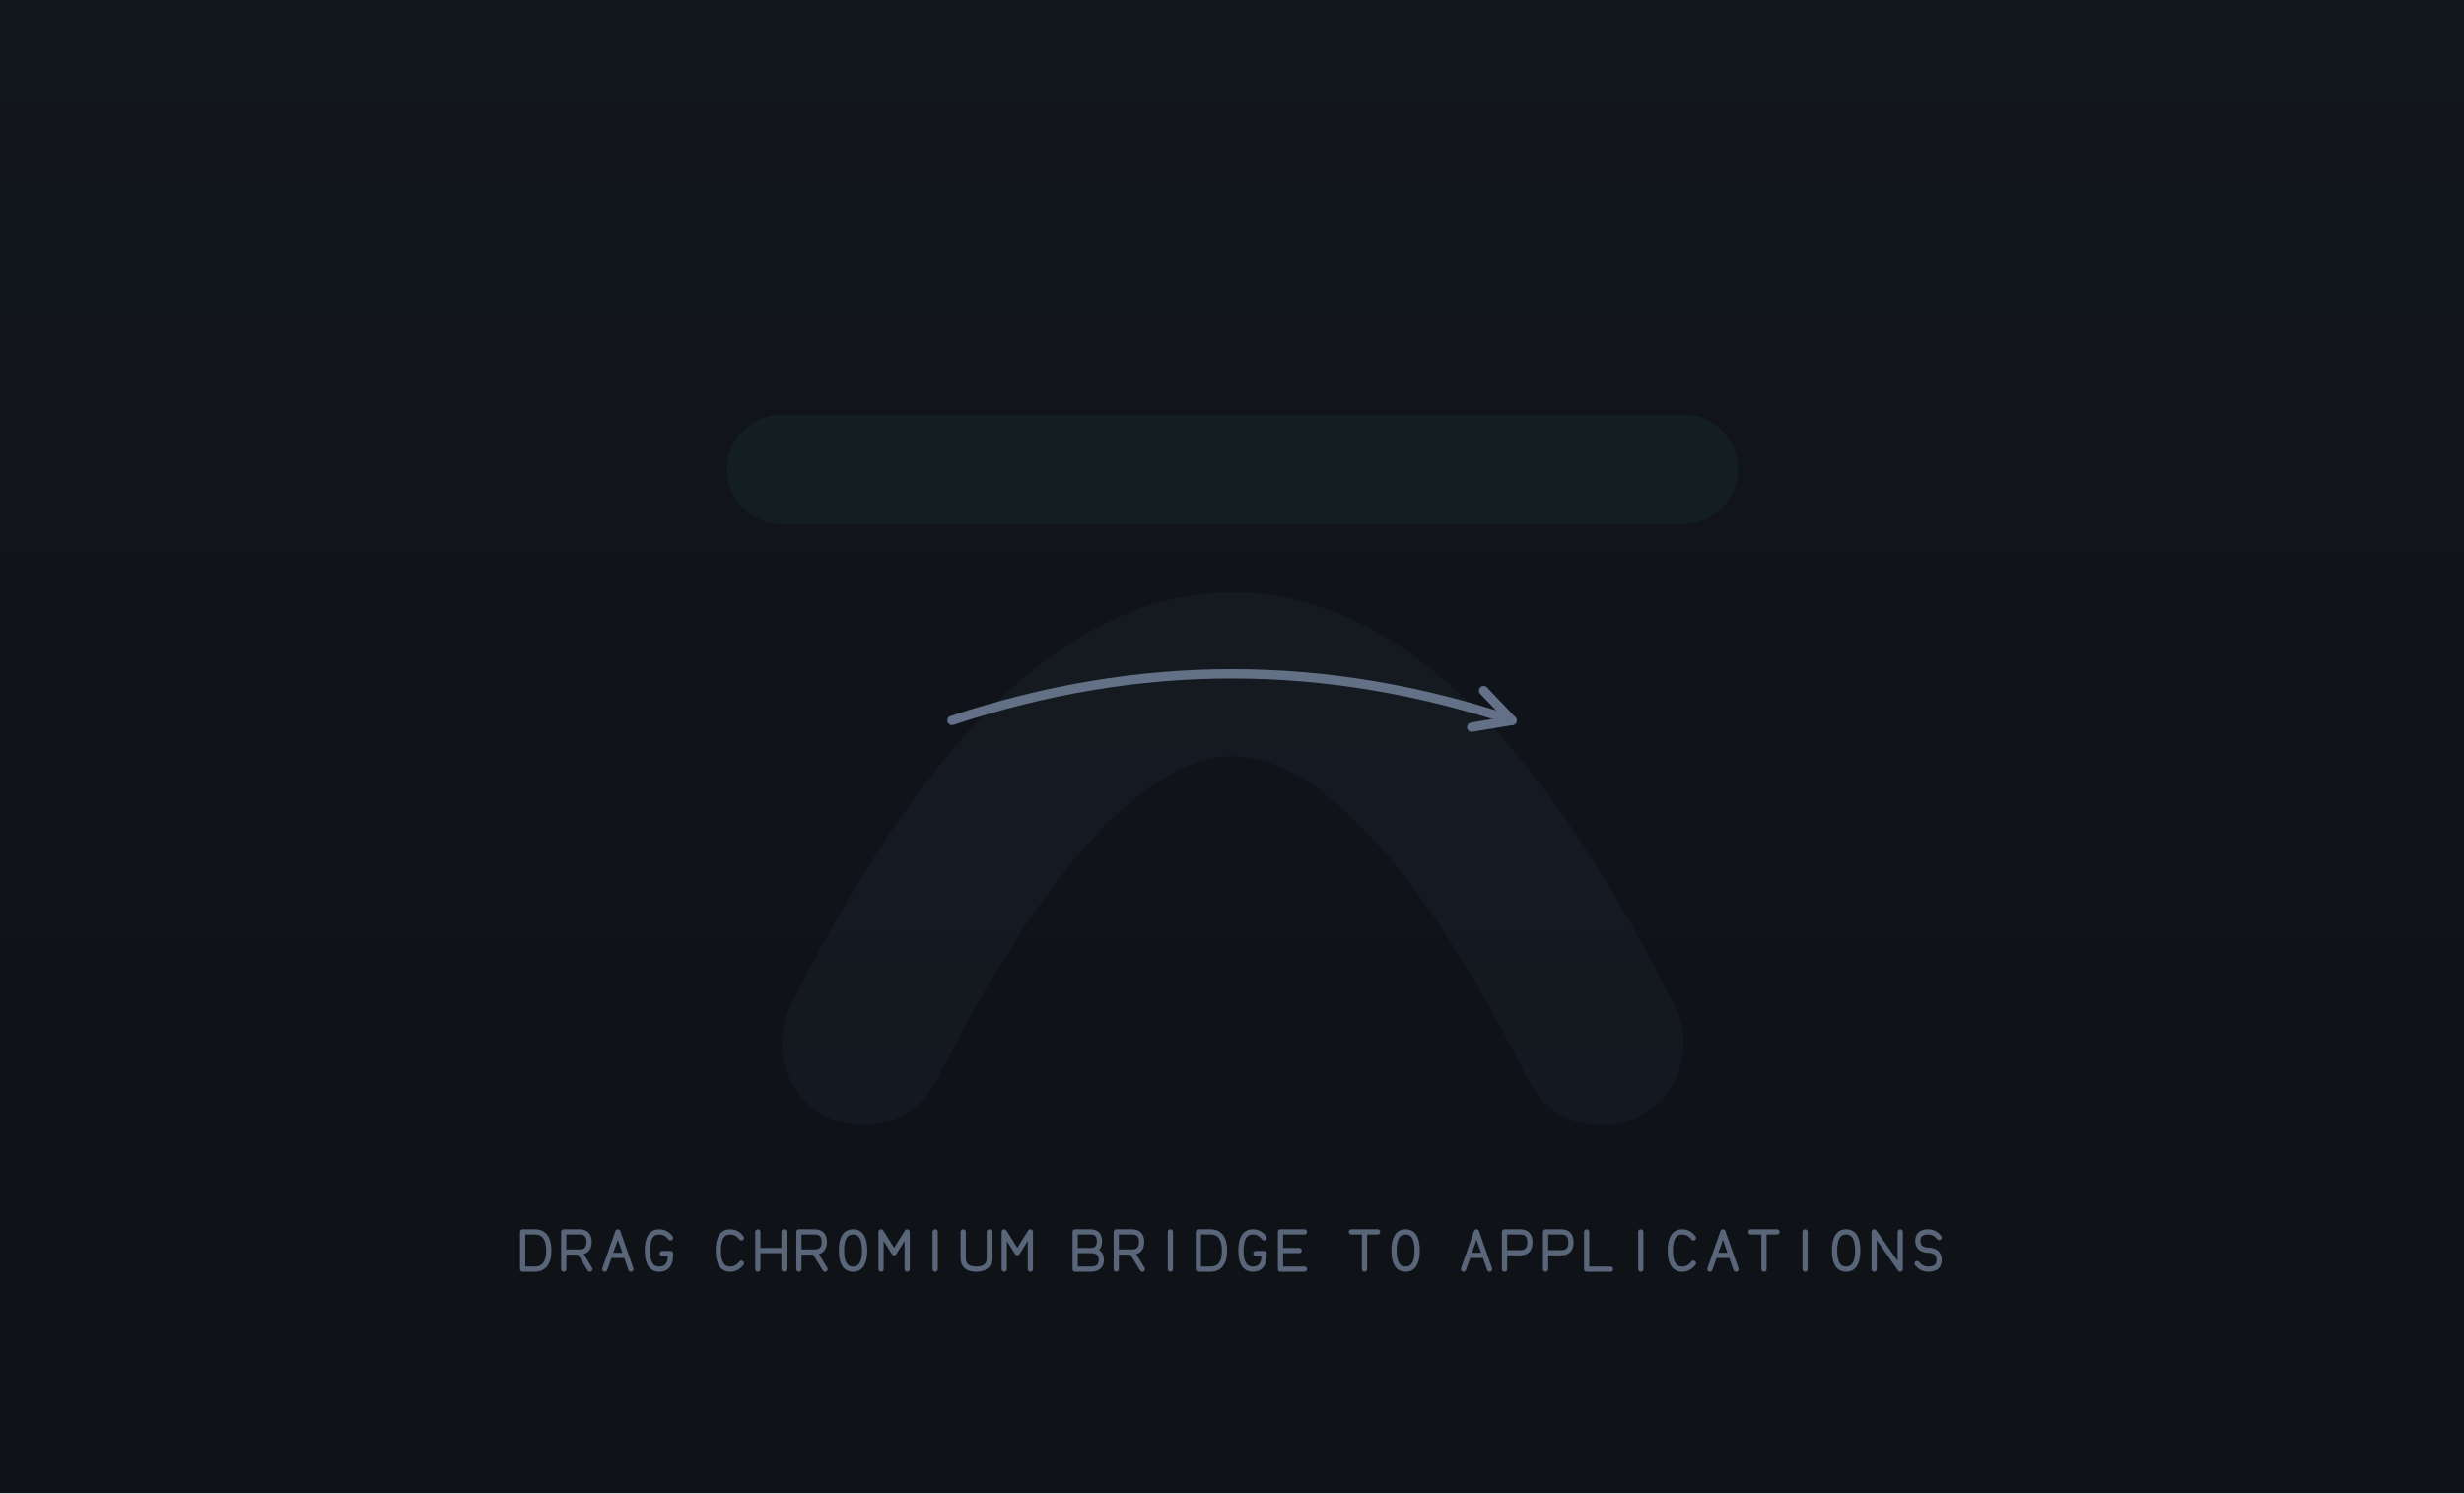
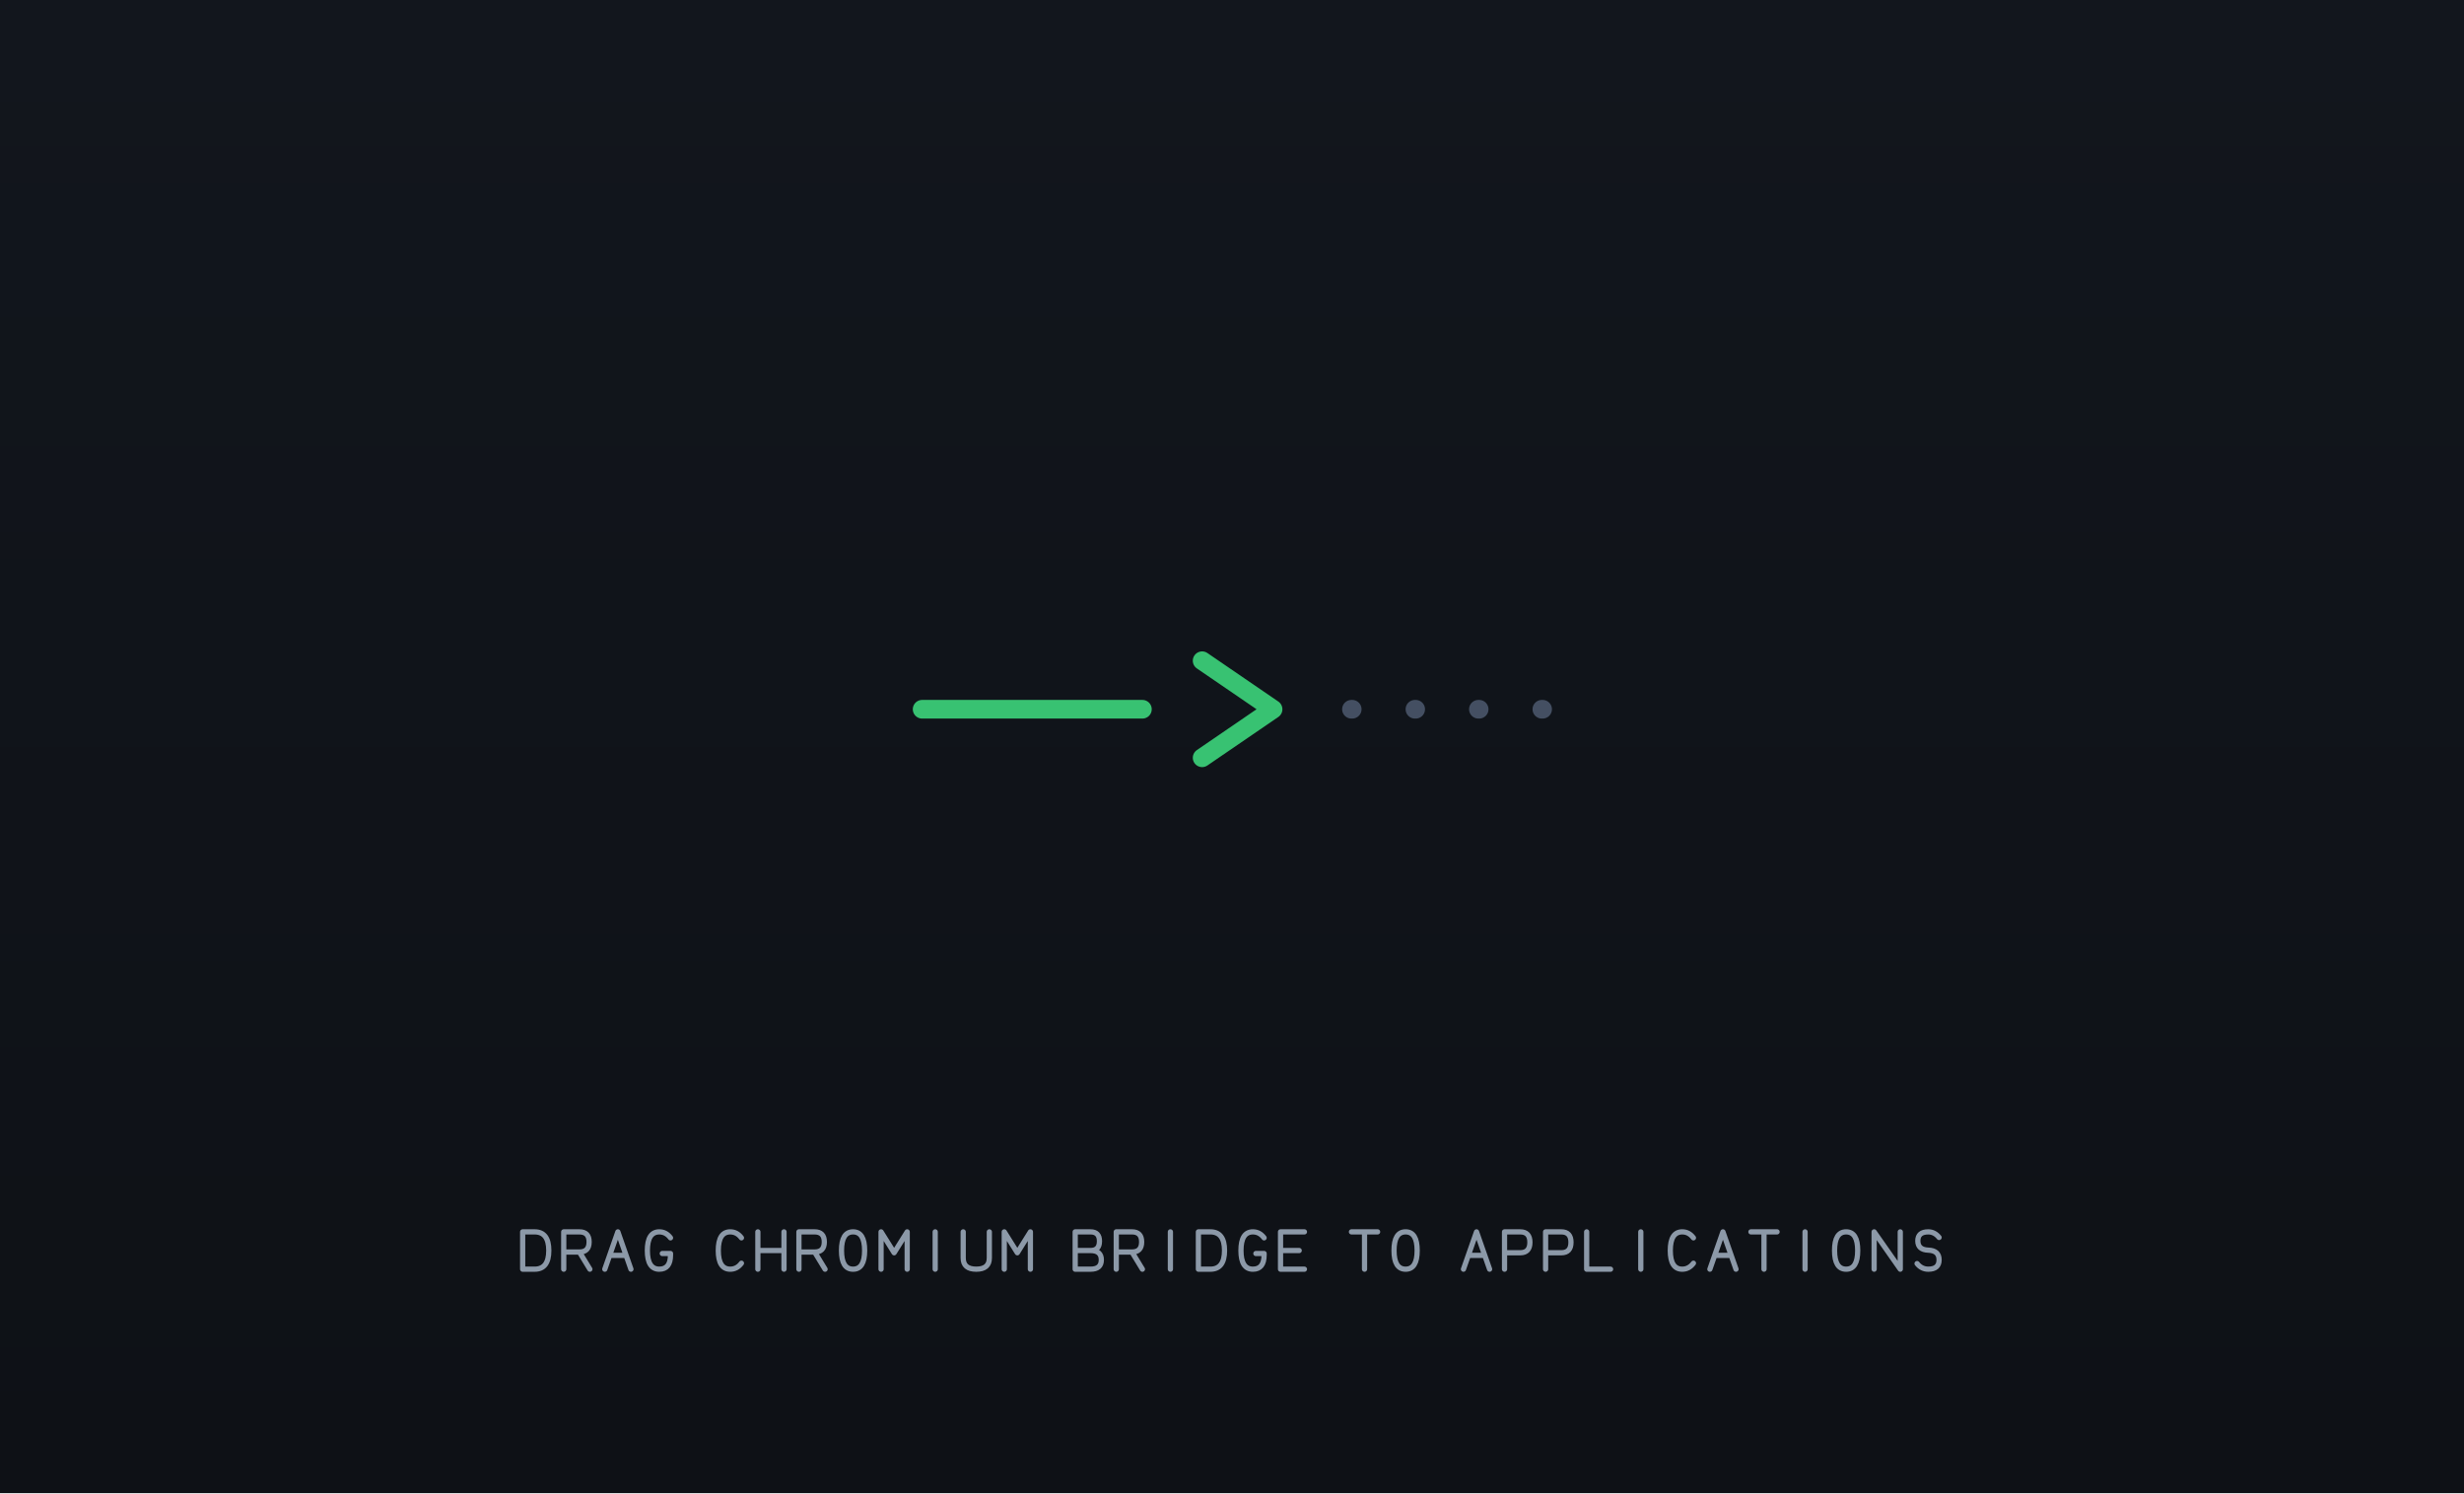
<svg xmlns="http://www.w3.org/2000/svg" viewBox="0 0 660 400" width="660" height="400">
  <defs>
    <linearGradient id="field" x1="0" y1="0" x2="0" y2="1">
      <stop offset="0" stop-color="#12161d" />
      <stop offset="1" stop-color="#0e1116" />
    </linearGradient>
    <path id="gA" d="M0,10 L3.5,0 L7,10 M1.3,6.3 L5.7,6.3" />
    <path id="gB" d="M0,0 L0,10 M0,0 L4.1,0 Q6.5,0 6.5,2.5 Q6.5,5 4.1,5 L0,5 M4.1,5 Q7,5 7,7.5 Q7,10 4.1,10 L0,10" />
    <path id="gC" d="M6.6,1.6 Q5.4,0 3.6,0 Q0.4,0 0.4,5 Q0.4,10 3.6,10 Q5.4,10 6.6,8.4" />
    <path id="gD" d="M0,0 L0,10 M0,0 L3.2,0 Q7,0 7,5 Q7,10 3.2,10 L0,10" />
    <path id="gE" d="M6.4,0 L0,0 L0,10 L6.4,10 M0,5 L5,5" />
    <path id="gG" d="M6.6,1.6 Q5.4,0 3.6,0 Q0.4,0 0.4,5 Q0.4,10 3.6,10 Q6.6,10 6.6,6.2 L6.6,5.8 L4.4,5.8" />
    <path id="gH" d="M0,0 L0,10 M7,0 L7,10 M0,5 L7,5" />
    <path id="gI" d="M3.5,0 L3.5,10" />
    <path id="gL" d="M0,0 L0,10 L6.4,10" />
    <path id="gM" d="M0,10 L0,0 L3.5,5.6 L7,0 L7,10" />
    <path id="gN" d="M0,10 L0,0 L7,10 L7,0" />
    <path id="gO" d="M3.5,0 Q0.4,0 0.4,5 Q0.4,10 3.5,10 Q6.6,10 6.6,5 Q6.6,0 3.5,0 Z" />
    <path id="gP" d="M0,10 L0,0 L4.2,0 Q6.8,0 6.8,2.8 Q6.8,5.6 4.2,5.6 L0,5.6" />
    <path id="gR" d="M0,10 L0,0 L4.2,0 Q6.8,0 6.8,2.7 Q6.8,5.4 4.2,5.4 L0,5.4 M4.2,5.4 L7,10" />
    <path id="gS" d="M6.4,1.5 Q5.2,0 3.5,0 Q0.7,0 0.7,2.4 Q0.7,4.8 3.5,4.9 Q6.4,5.0 6.4,7.5 Q6.4,10 3.5,10 Q1.7,10 0.5,8.5" />
    <path id="gT" d="M0,0 L7,0 M3.5,0 L3.5,10" />
    <path id="gU" d="M0,0 L0,7 Q0,10 3.5,10 Q7,10 7,7 L7,0" />
  </defs>
  <rect width="660" height="400" fill="url(#field)" />
-   <g transform="translate(174,44) scale(0.61)" fill="none" stroke-linecap="round" stroke-linejoin="round">
-     <path d="M94 386 Q256 62 418 386" stroke="#6b7a92" stroke-width="72" opacity="0.06" />
-     <path d="M58 134 L454 134" stroke="#3fe081" stroke-width="48" opacity="0.05" />
+   <g fill="none" stroke-linecap="round" stroke-linejoin="round">
+     <path d="M247,190 L306,190" stroke="#3fe081" stroke-width="5" opacity="0.85" />
+     <path d="M322,177 L341,190 L322,203" stroke="#3fe081" stroke-width="5" opacity="0.85" />
+     <path d="M362,190 L362.2,190 M379,190 L379.2,190 M396,190 L396.2,190 M413,190 L413.2,190" stroke="#55637a" stroke-width="5" opacity="0.75" />
  </g>
-   <g fill="none" stroke="#6b7a92" stroke-width="2.5" stroke-linecap="round" stroke-linejoin="round" opacity="0.9">
-     <path d="M255,193 Q330,168 405,193" />
-     <path d="M394.2,194.8 L405,193 L397.4,185.0" />
-   </g>
-   <g transform="translate(140,330)" fill="none" stroke="#6b7a92" stroke-width="1.4" stroke-linecap="round" stroke-linejoin="round" opacity="0.8">
+   <g transform="translate(140,330)" fill="none" stroke="#9aa7b8" stroke-width="1.4" stroke-linecap="round" stroke-linejoin="round" opacity="0.9">
    <use href="#gD" x="0" />
    <use href="#gR" x="11" />
    <use href="#gA" x="22" />
    <use href="#gG" x="33" />
    <use href="#gC" x="52" />
    <use href="#gH" x="63" />
    <use href="#gR" x="74" />
    <use href="#gO" x="85" />
    <use href="#gM" x="96" />
    <use href="#gI" x="107" />
    <use href="#gU" x="118" />
    <use href="#gM" x="129" />
    <use href="#gB" x="148" />
    <use href="#gR" x="159" />
    <use href="#gI" x="170" />
    <use href="#gD" x="181" />
    <use href="#gG" x="192" />
    <use href="#gE" x="203" />
    <use href="#gT" x="222" />
    <use href="#gO" x="233" />
    <use href="#gA" x="252" />
    <use href="#gP" x="263" />
    <use href="#gP" x="274" />
    <use href="#gL" x="285" />
    <use href="#gI" x="296" />
    <use href="#gC" x="307" />
    <use href="#gA" x="318" />
    <use href="#gT" x="329" />
    <use href="#gI" x="340" />
    <use href="#gO" x="351" />
    <use href="#gN" x="362" />
    <use href="#gS" x="373" />
  </g>
</svg>
